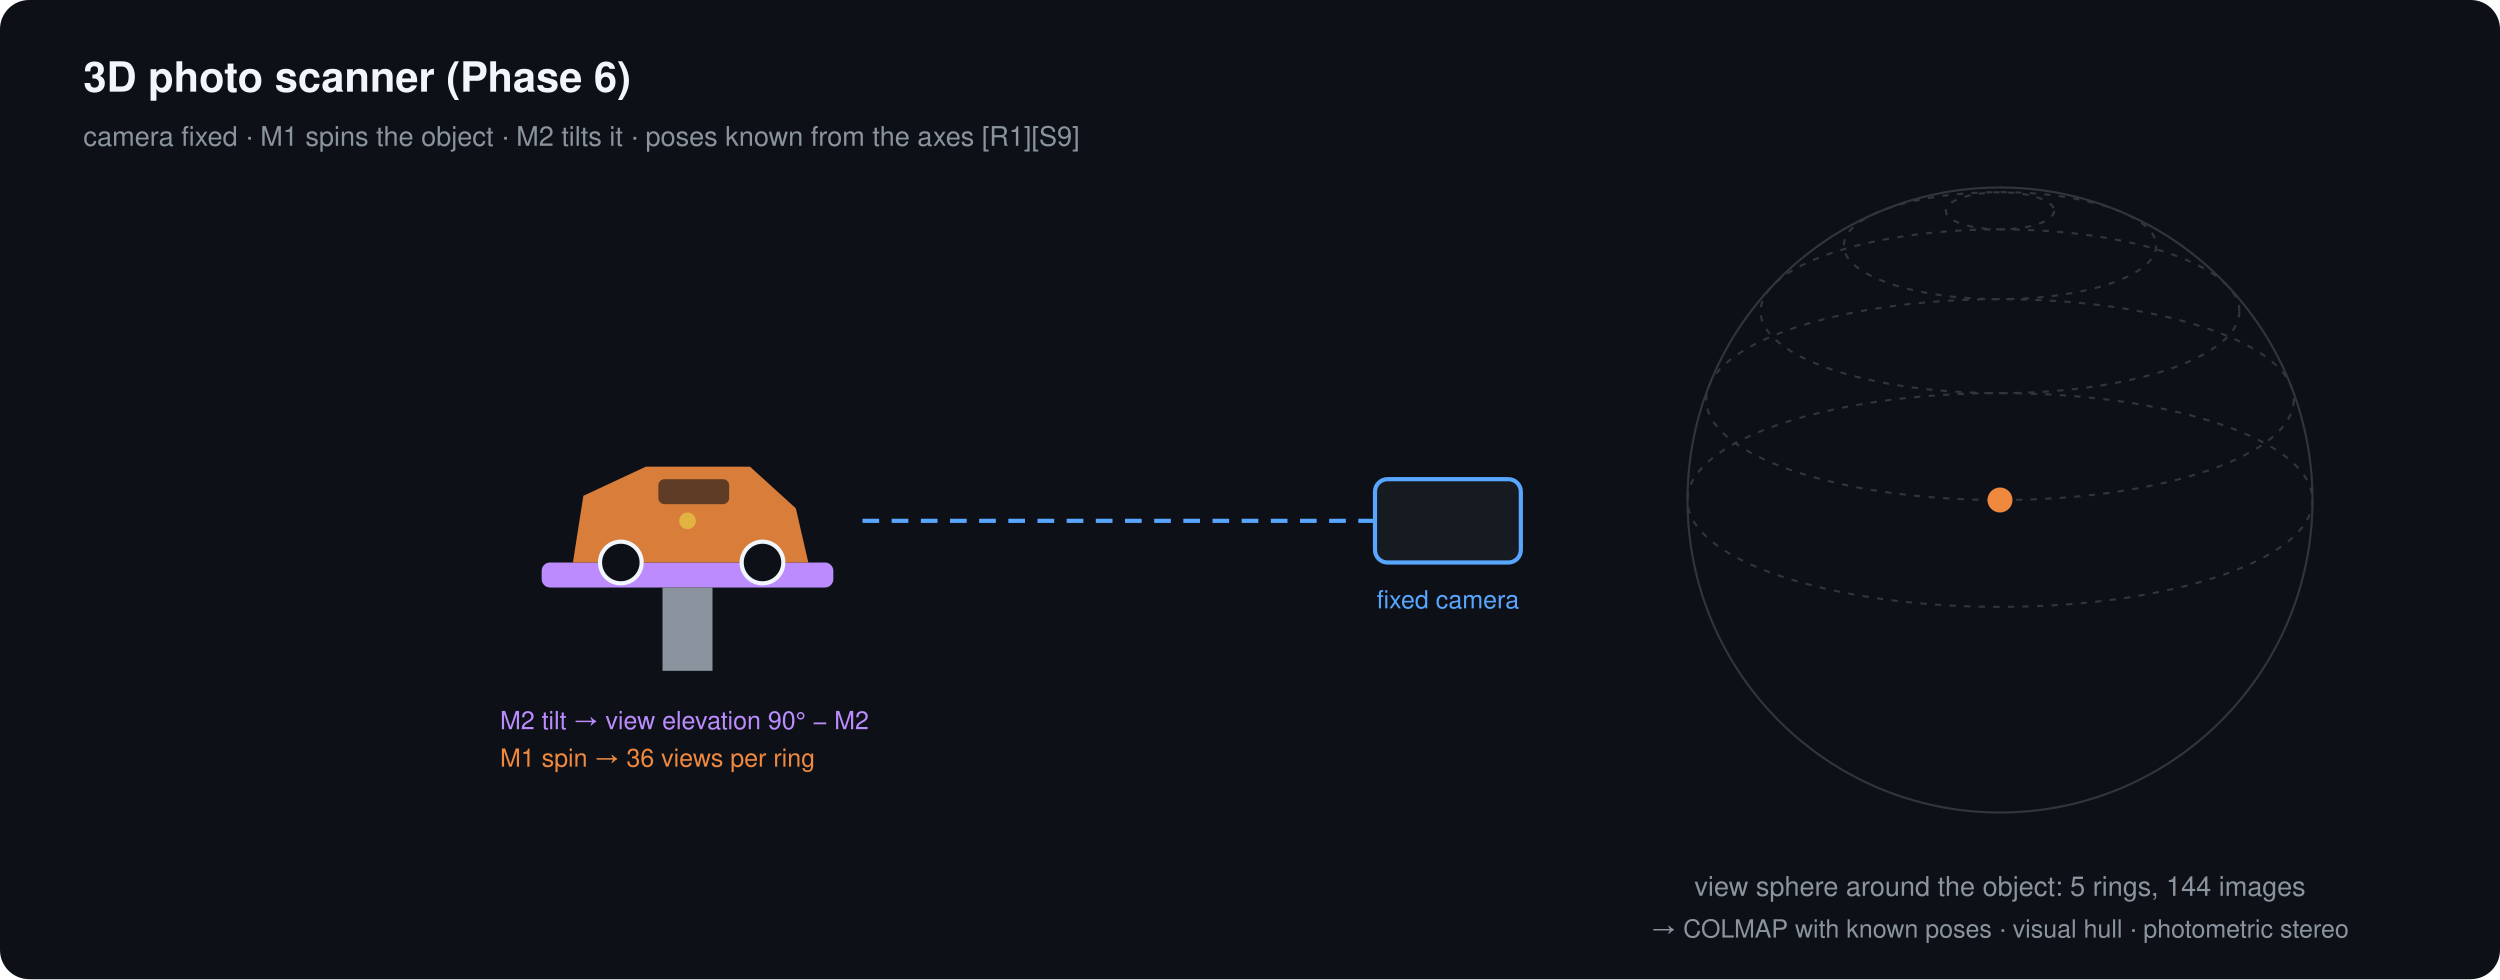
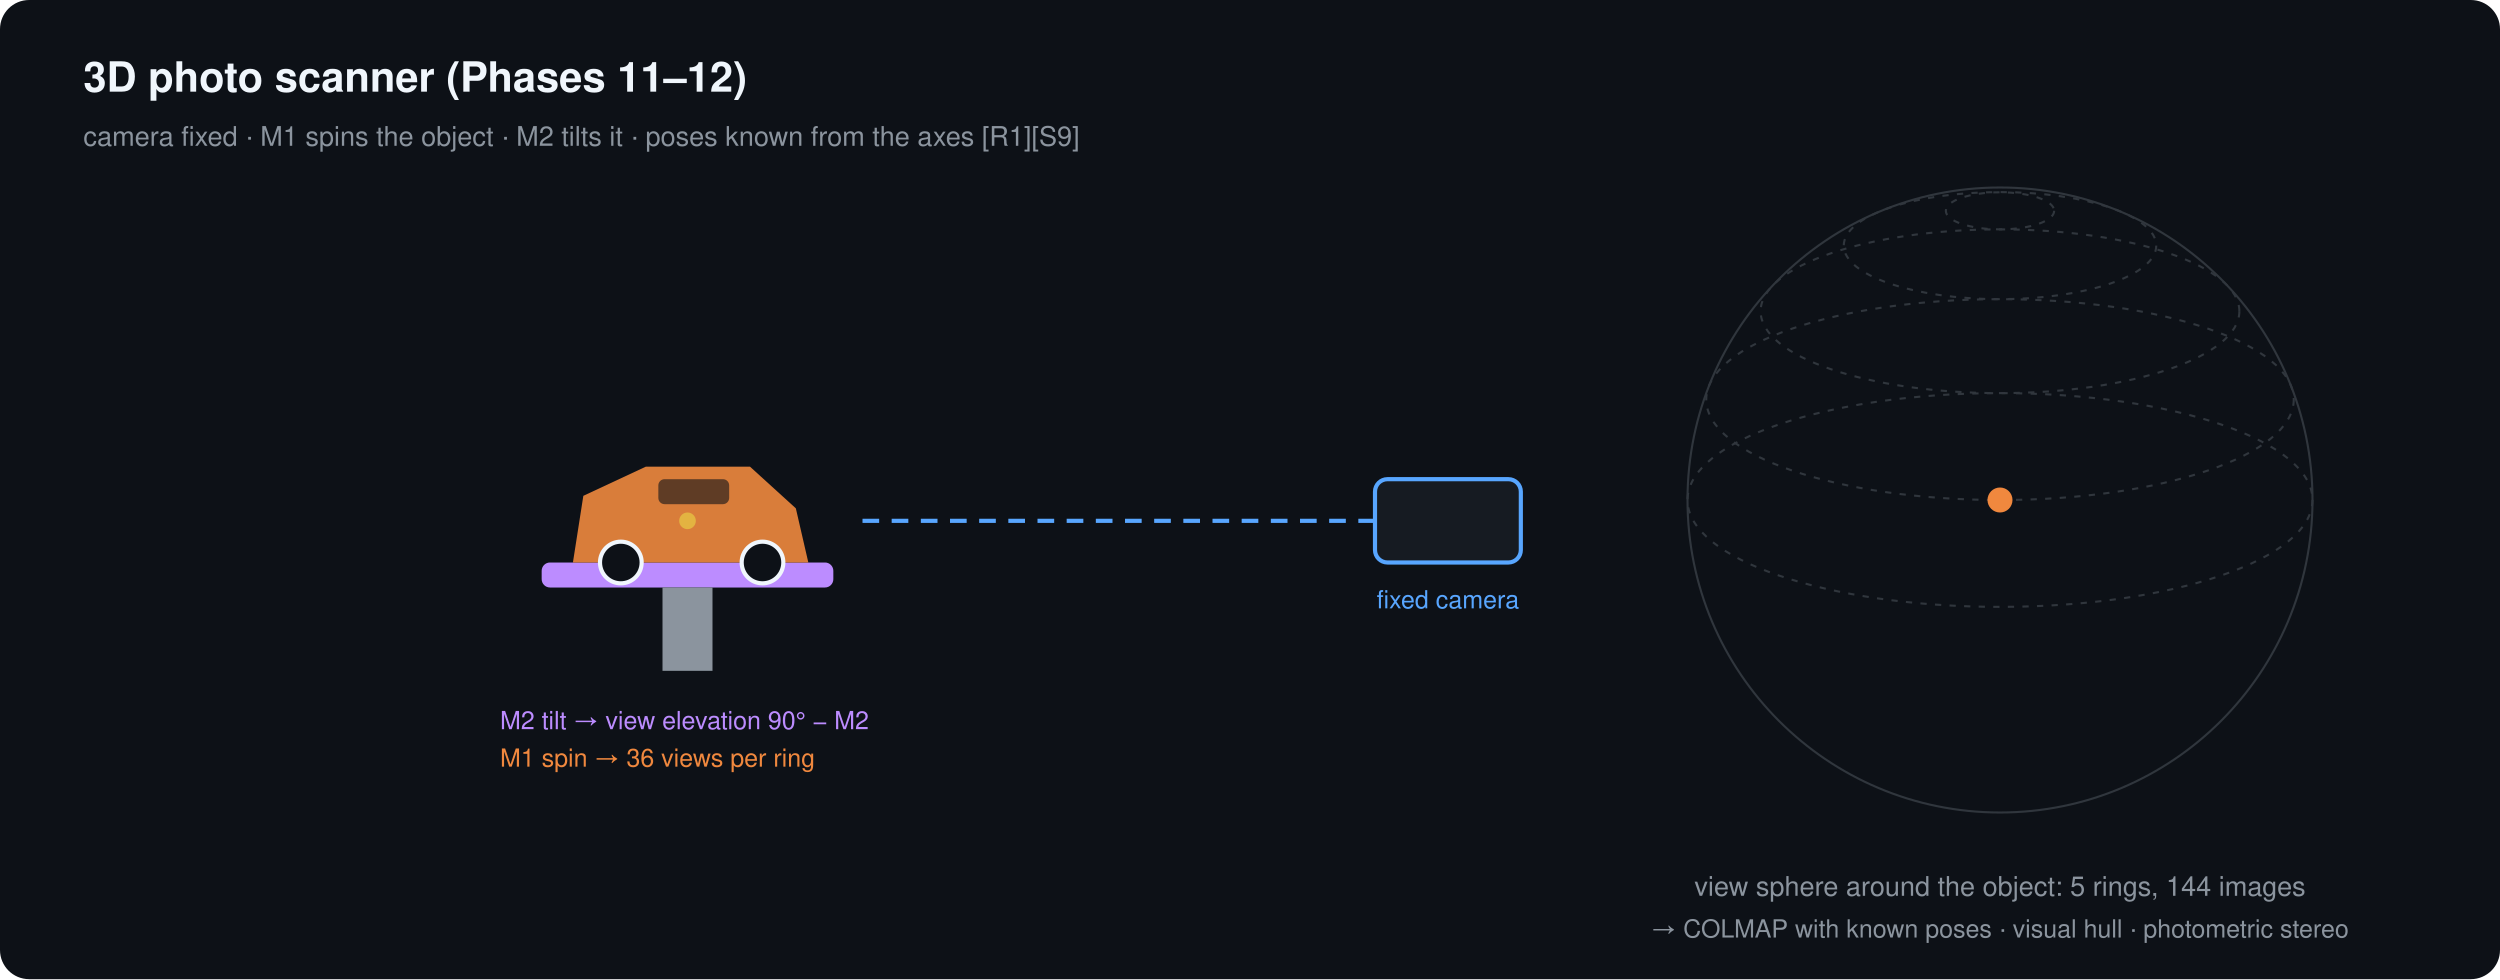
<svg xmlns="http://www.w3.org/2000/svg" viewBox="0 0 1200 470" font-family="Segoe UI,Helvetica,Arial,sans-serif">
  <style>.t{fill:#f0f6fc} .m{fill:#8b949e} .b{font-weight:600} </style>
  <rect width="1200" height="470" rx="14" fill="#0d1117" />
-   <text x="40" y="44" class="t b" font-size="20">3D photo scanner (Phase 6)</text>
+   <text x="40" y="44" class="t b" font-size="20">3D photo scanner (Phases 11–12)</text>
  <text x="40" y="70" class="m" font-size="13">camera fixed · M1 spins the object · M2 tilts it · poses known from the axes [R1][S9]</text>
  <g>
    <animateTransform attributeName="transform" type="rotate" values="0 330 230;-20 330 230;-40 330 230;-60 330 230;0 330 230" keyTimes="0;0.25;0.5;0.75;1" dur="12s" repeatCount="indefinite" calcMode="discrete" />
    <rect x="260" y="270" width="140" height="12" rx="4" fill="#bc8cff" />
    <rect x="318" y="282" width="24" height="40" fill="#8b949e" />
    <path d="M275 270 L280 238 L310 224 L360 224 L382 244 L388 270 Z" fill="#f0883e" opacity="0.9" />
    <rect x="316" y="230" width="34" height="12" rx="3" fill="#0d1117" opacity="0.6">
      <animate attributeName="x" values="290;340;290" dur="3s" repeatCount="indefinite" />
    </rect>
    <circle cx="298" cy="270" r="10" fill="#0d1117" stroke="#f0f6fc" stroke-width="2" />
    <circle cx="366" cy="270" r="10" fill="#0d1117" stroke="#f0f6fc" stroke-width="2" />
  </g>
  <circle cx="330" cy="250" r="4" fill="#e3b341" />
  <line x1="660" y1="250" x2="410" y2="250" stroke="#58a6ff" stroke-width="2" stroke-dasharray="8 6">
    <animate attributeName="stroke-dashoffset" from="0" to="28" dur="0.8s" repeatCount="indefinite" />
  </line>
  <rect x="660" y="230" width="70" height="40" rx="6" fill="#161b22" stroke="#58a6ff" stroke-width="2" />
  <rect x="660" y="230" width="70" height="40" rx="6" fill="#f0f6fc" opacity="0">
    <animate attributeName="opacity" values="0;0.6;0" dur="0.5s" repeatCount="indefinite" />
  </rect>
  <text x="695" y="292" fill="#58a6ff" font-size="12" text-anchor="middle">fixed camera</text>
  <text x="240" y="350" fill="#bc8cff" font-size="12">M2 tilt → view elevation 90° − M2</text>
  <text x="240" y="368" fill="#f0883e" font-size="12">M1 spin → 36 views per ring</text>
  <ellipse cx="960" cy="240" rx="150" ry="150" fill="none" stroke="#30363d" />
  <ellipse cx="960" cy="240.0" rx="150.0" ry="51.3" fill="none" stroke="#30363d" stroke-dasharray="3 4" />
  <circle cx="1110.0" cy="240.0" r="2.4" fill="#2d5a8c" opacity="0">
    <animate attributeName="opacity" values="0;0;1;1" keyTimes="0;0.000;0.010;1" dur="12s" repeatCount="indefinite" />
  </circle>
  <circle cx="1107.7" cy="248.9" r="2.4" fill="#2d5a8c" opacity="0">
    <animate attributeName="opacity" values="0;0;1;1" keyTimes="0;0.006;0.016;1" dur="12s" repeatCount="indefinite" />
  </circle>
  <circle cx="1101.0" cy="257.5" r="2.4" fill="#2d5a8c" opacity="0">
    <animate attributeName="opacity" values="0;0;1;1" keyTimes="0;0.012;0.022;1" dur="12s" repeatCount="indefinite" />
  </circle>
  <circle cx="1089.9" cy="265.7" r="2.4" fill="#2d5a8c" opacity="0">
    <animate attributeName="opacity" values="0;0;1;1" keyTimes="0;0.017;0.027;1" dur="12s" repeatCount="indefinite" />
  </circle>
  <circle cx="1074.9" cy="273.0" r="2.4" fill="#2d5a8c" opacity="0">
    <animate attributeName="opacity" values="0;0;1;1" keyTimes="0;0.023;0.033;1" dur="12s" repeatCount="indefinite" />
  </circle>
  <circle cx="1056.4" cy="279.3" r="2.4" fill="#2d5a8c" opacity="0">
    <animate attributeName="opacity" values="0;0;1;1" keyTimes="0;0.029;0.039;1" dur="12s" repeatCount="indefinite" />
  </circle>
  <circle cx="1035.0" cy="284.4" r="2.4" fill="#2d5a8c" opacity="0">
    <animate attributeName="opacity" values="0;0;1;1" keyTimes="0;0.035;0.045;1" dur="12s" repeatCount="indefinite" />
  </circle>
  <circle cx="1011.3" cy="288.2" r="2.4" fill="#2d5a8c" opacity="0">
    <animate attributeName="opacity" values="0;0;1;1" keyTimes="0;0.041;0.051;1" dur="12s" repeatCount="indefinite" />
  </circle>
  <circle cx="986.0" cy="290.5" r="2.4" fill="#2d5a8c" opacity="0">
    <animate attributeName="opacity" values="0;0;1;1" keyTimes="0;0.046;0.056;1" dur="12s" repeatCount="indefinite" />
  </circle>
  <circle cx="960.0" cy="291.3" r="2.4" fill="#2d5a8c" opacity="0">
    <animate attributeName="opacity" values="0;0;1;1" keyTimes="0;0.052;0.062;1" dur="12s" repeatCount="indefinite" />
  </circle>
  <circle cx="934.0" cy="290.5" r="2.4" fill="#2d5a8c" opacity="0">
    <animate attributeName="opacity" values="0;0;1;1" keyTimes="0;0.058;0.068;1" dur="12s" repeatCount="indefinite" />
  </circle>
  <circle cx="908.7" cy="288.2" r="2.4" fill="#2d5a8c" opacity="0">
    <animate attributeName="opacity" values="0;0;1;1" keyTimes="0;0.064;0.074;1" dur="12s" repeatCount="indefinite" />
  </circle>
  <circle cx="885.0" cy="284.4" r="2.4" fill="#2d5a8c" opacity="0">
    <animate attributeName="opacity" values="0;0;1;1" keyTimes="0;0.069;0.079;1" dur="12s" repeatCount="indefinite" />
  </circle>
  <circle cx="863.6" cy="279.3" r="2.4" fill="#2d5a8c" opacity="0">
    <animate attributeName="opacity" values="0;0;1;1" keyTimes="0;0.075;0.085;1" dur="12s" repeatCount="indefinite" />
  </circle>
  <circle cx="845.1" cy="273.0" r="2.4" fill="#2d5a8c" opacity="0">
    <animate attributeName="opacity" values="0;0;1;1" keyTimes="0;0.081;0.091;1" dur="12s" repeatCount="indefinite" />
  </circle>
  <circle cx="830.1" cy="265.7" r="2.4" fill="#2d5a8c" opacity="0">
    <animate attributeName="opacity" values="0;0;1;1" keyTimes="0;0.087;0.097;1" dur="12s" repeatCount="indefinite" />
  </circle>
  <circle cx="819.0" cy="257.5" r="2.4" fill="#2d5a8c" opacity="0">
    <animate attributeName="opacity" values="0;0;1;1" keyTimes="0;0.093;0.103;1" dur="12s" repeatCount="indefinite" />
  </circle>
  <circle cx="812.3" cy="248.9" r="2.4" fill="#2d5a8c" opacity="0">
    <animate attributeName="opacity" values="0;0;1;1" keyTimes="0;0.098;0.108;1" dur="12s" repeatCount="indefinite" />
  </circle>
  <circle cx="810.0" cy="240.0" r="2.4" fill="#2d5a8c" opacity="0">
    <animate attributeName="opacity" values="0;0;1;1" keyTimes="0;0.104;0.114;1" dur="12s" repeatCount="indefinite" />
  </circle>
  <circle cx="812.3" cy="231.1" r="3.2" fill="#58a6ff" opacity="0">
    <animate attributeName="opacity" values="0;0;1;1" keyTimes="0;0.110;0.120;1" dur="12s" repeatCount="indefinite" />
  </circle>
  <circle cx="819.0" cy="222.5" r="3.2" fill="#58a6ff" opacity="0">
    <animate attributeName="opacity" values="0;0;1;1" keyTimes="0;0.116;0.126;1" dur="12s" repeatCount="indefinite" />
  </circle>
  <circle cx="830.1" cy="214.3" r="3.2" fill="#58a6ff" opacity="0">
    <animate attributeName="opacity" values="0;0;1;1" keyTimes="0;0.122;0.132;1" dur="12s" repeatCount="indefinite" />
  </circle>
  <circle cx="845.1" cy="207.0" r="3.2" fill="#58a6ff" opacity="0">
    <animate attributeName="opacity" values="0;0;1;1" keyTimes="0;0.127;0.137;1" dur="12s" repeatCount="indefinite" />
  </circle>
  <circle cx="863.6" cy="200.7" r="3.2" fill="#58a6ff" opacity="0">
    <animate attributeName="opacity" values="0;0;1;1" keyTimes="0;0.133;0.143;1" dur="12s" repeatCount="indefinite" />
  </circle>
  <circle cx="885.0" cy="195.6" r="3.2" fill="#58a6ff" opacity="0">
    <animate attributeName="opacity" values="0;0;1;1" keyTimes="0;0.139;0.149;1" dur="12s" repeatCount="indefinite" />
  </circle>
  <circle cx="908.7" cy="191.8" r="3.2" fill="#58a6ff" opacity="0">
    <animate attributeName="opacity" values="0;0;1;1" keyTimes="0;0.145;0.155;1" dur="12s" repeatCount="indefinite" />
  </circle>
  <circle cx="934.0" cy="189.5" r="3.2" fill="#58a6ff" opacity="0">
    <animate attributeName="opacity" values="0;0;1;1" keyTimes="0;0.150;0.160;1" dur="12s" repeatCount="indefinite" />
  </circle>
  <circle cx="960.0" cy="188.7" r="3.2" fill="#58a6ff" opacity="0">
    <animate attributeName="opacity" values="0;0;1;1" keyTimes="0;0.156;0.166;1" dur="12s" repeatCount="indefinite" />
  </circle>
  <circle cx="986.0" cy="189.5" r="3.2" fill="#58a6ff" opacity="0">
    <animate attributeName="opacity" values="0;0;1;1" keyTimes="0;0.162;0.172;1" dur="12s" repeatCount="indefinite" />
  </circle>
  <circle cx="1011.3" cy="191.8" r="3.2" fill="#58a6ff" opacity="0">
    <animate attributeName="opacity" values="0;0;1;1" keyTimes="0;0.168;0.178;1" dur="12s" repeatCount="indefinite" />
  </circle>
  <circle cx="1035.0" cy="195.6" r="3.2" fill="#58a6ff" opacity="0">
    <animate attributeName="opacity" values="0;0;1;1" keyTimes="0;0.174;0.184;1" dur="12s" repeatCount="indefinite" />
  </circle>
  <circle cx="1056.4" cy="200.7" r="3.2" fill="#58a6ff" opacity="0">
    <animate attributeName="opacity" values="0;0;1;1" keyTimes="0;0.179;0.189;1" dur="12s" repeatCount="indefinite" />
  </circle>
  <circle cx="1074.9" cy="207.0" r="3.2" fill="#58a6ff" opacity="0">
    <animate attributeName="opacity" values="0;0;1;1" keyTimes="0;0.185;0.195;1" dur="12s" repeatCount="indefinite" />
  </circle>
  <circle cx="1089.9" cy="214.3" r="3.2" fill="#58a6ff" opacity="0">
    <animate attributeName="opacity" values="0;0;1;1" keyTimes="0;0.191;0.201;1" dur="12s" repeatCount="indefinite" />
  </circle>
  <circle cx="1101.0" cy="222.5" r="3.2" fill="#58a6ff" opacity="0">
    <animate attributeName="opacity" values="0;0;1;1" keyTimes="0;0.197;0.207;1" dur="12s" repeatCount="indefinite" />
  </circle>
  <circle cx="1107.7" cy="231.1" r="3.2" fill="#58a6ff" opacity="0">
    <animate attributeName="opacity" values="0;0;1;1" keyTimes="0;0.203;0.213;1" dur="12s" repeatCount="indefinite" />
  </circle>
  <ellipse cx="960" cy="191.8" rx="141.0" ry="48.2" fill="none" stroke="#30363d" stroke-dasharray="3 4" />
  <circle cx="1101.0" cy="191.8" r="2.4" fill="#2d5a8c" opacity="0">
    <animate attributeName="opacity" values="0;0;1;1" keyTimes="0;0.208;0.218;1" dur="12s" repeatCount="indefinite" />
  </circle>
  <circle cx="1098.8" cy="200.2" r="2.4" fill="#2d5a8c" opacity="0">
    <animate attributeName="opacity" values="0;0;1;1" keyTimes="0;0.214;0.224;1" dur="12s" repeatCount="indefinite" />
  </circle>
  <circle cx="1092.5" cy="208.3" r="2.4" fill="#2d5a8c" opacity="0">
    <animate attributeName="opacity" values="0;0;1;1" keyTimes="0;0.220;0.230;1" dur="12s" repeatCount="indefinite" />
  </circle>
  <circle cx="1082.1" cy="215.9" r="2.4" fill="#2d5a8c" opacity="0">
    <animate attributeName="opacity" values="0;0;1;1" keyTimes="0;0.226;0.236;1" dur="12s" repeatCount="indefinite" />
  </circle>
  <circle cx="1068.0" cy="222.8" r="2.4" fill="#2d5a8c" opacity="0">
    <animate attributeName="opacity" values="0;0;1;1" keyTimes="0;0.231;0.241;1" dur="12s" repeatCount="indefinite" />
  </circle>
  <circle cx="1050.6" cy="228.7" r="2.4" fill="#2d5a8c" opacity="0">
    <animate attributeName="opacity" values="0;0;1;1" keyTimes="0;0.237;0.247;1" dur="12s" repeatCount="indefinite" />
  </circle>
  <circle cx="1030.5" cy="233.5" r="2.4" fill="#2d5a8c" opacity="0">
    <animate attributeName="opacity" values="0;0;1;1" keyTimes="0;0.243;0.253;1" dur="12s" repeatCount="indefinite" />
  </circle>
  <circle cx="1008.2" cy="237.1" r="2.4" fill="#2d5a8c" opacity="0">
    <animate attributeName="opacity" values="0;0;1;1" keyTimes="0;0.249;0.259;1" dur="12s" repeatCount="indefinite" />
  </circle>
  <circle cx="984.5" cy="239.3" r="2.4" fill="#2d5a8c" opacity="0">
    <animate attributeName="opacity" values="0;0;1;1" keyTimes="0;0.255;0.265;1" dur="12s" repeatCount="indefinite" />
  </circle>
  <circle cx="960.0" cy="240.0" r="2.4" fill="#2d5a8c" opacity="0">
    <animate attributeName="opacity" values="0;0;1;1" keyTimes="0;0.260;0.270;1" dur="12s" repeatCount="indefinite" />
  </circle>
  <circle cx="935.5" cy="239.3" r="2.4" fill="#2d5a8c" opacity="0">
    <animate attributeName="opacity" values="0;0;1;1" keyTimes="0;0.266;0.276;1" dur="12s" repeatCount="indefinite" />
  </circle>
  <circle cx="911.8" cy="237.1" r="2.4" fill="#2d5a8c" opacity="0">
    <animate attributeName="opacity" values="0;0;1;1" keyTimes="0;0.272;0.282;1" dur="12s" repeatCount="indefinite" />
  </circle>
  <circle cx="889.5" cy="233.5" r="2.4" fill="#2d5a8c" opacity="0">
    <animate attributeName="opacity" values="0;0;1;1" keyTimes="0;0.278;0.288;1" dur="12s" repeatCount="indefinite" />
  </circle>
  <circle cx="869.4" cy="228.7" r="2.4" fill="#2d5a8c" opacity="0">
    <animate attributeName="opacity" values="0;0;1;1" keyTimes="0;0.284;0.294;1" dur="12s" repeatCount="indefinite" />
  </circle>
  <circle cx="852.0" cy="222.8" r="2.4" fill="#2d5a8c" opacity="0">
    <animate attributeName="opacity" values="0;0;1;1" keyTimes="0;0.289;0.299;1" dur="12s" repeatCount="indefinite" />
  </circle>
  <circle cx="837.9" cy="215.9" r="2.4" fill="#2d5a8c" opacity="0">
    <animate attributeName="opacity" values="0;0;1;1" keyTimes="0;0.295;0.305;1" dur="12s" repeatCount="indefinite" />
  </circle>
  <circle cx="827.5" cy="208.3" r="2.4" fill="#2d5a8c" opacity="0">
    <animate attributeName="opacity" values="0;0;1;1" keyTimes="0;0.301;0.311;1" dur="12s" repeatCount="indefinite" />
  </circle>
  <circle cx="821.2" cy="200.2" r="2.4" fill="#2d5a8c" opacity="0">
    <animate attributeName="opacity" values="0;0;1;1" keyTimes="0;0.307;0.317;1" dur="12s" repeatCount="indefinite" />
  </circle>
  <circle cx="819.0" cy="191.8" r="2.4" fill="#2d5a8c" opacity="0">
    <animate attributeName="opacity" values="0;0;1;1" keyTimes="0;0.312;0.323;1" dur="12s" repeatCount="indefinite" />
  </circle>
  <circle cx="821.2" cy="183.4" r="3.2" fill="#58a6ff" opacity="0">
    <animate attributeName="opacity" values="0;0;1;1" keyTimes="0;0.318;0.328;1" dur="12s" repeatCount="indefinite" />
  </circle>
  <circle cx="827.5" cy="175.3" r="3.2" fill="#58a6ff" opacity="0">
    <animate attributeName="opacity" values="0;0;1;1" keyTimes="0;0.324;0.334;1" dur="12s" repeatCount="indefinite" />
  </circle>
  <circle cx="837.9" cy="167.7" r="3.2" fill="#58a6ff" opacity="0">
    <animate attributeName="opacity" values="0;0;1;1" keyTimes="0;0.330;0.340;1" dur="12s" repeatCount="indefinite" />
  </circle>
  <circle cx="852.0" cy="160.8" r="3.2" fill="#58a6ff" opacity="0">
    <animate attributeName="opacity" values="0;0;1;1" keyTimes="0;0.336;0.346;1" dur="12s" repeatCount="indefinite" />
  </circle>
  <circle cx="869.4" cy="154.9" r="3.2" fill="#58a6ff" opacity="0">
    <animate attributeName="opacity" values="0;0;1;1" keyTimes="0;0.341;0.351;1" dur="12s" repeatCount="indefinite" />
  </circle>
  <circle cx="889.5" cy="150.0" r="3.2" fill="#58a6ff" opacity="0">
    <animate attributeName="opacity" values="0;0;1;1" keyTimes="0;0.347;0.357;1" dur="12s" repeatCount="indefinite" />
  </circle>
  <circle cx="911.8" cy="146.5" r="3.2" fill="#58a6ff" opacity="0">
    <animate attributeName="opacity" values="0;0;1;1" keyTimes="0;0.353;0.363;1" dur="12s" repeatCount="indefinite" />
  </circle>
  <circle cx="935.5" cy="144.3" r="3.2" fill="#58a6ff" opacity="0">
    <animate attributeName="opacity" values="0;0;1;1" keyTimes="0;0.359;0.369;1" dur="12s" repeatCount="indefinite" />
  </circle>
  <circle cx="960.0" cy="143.6" r="3.2" fill="#58a6ff" opacity="0">
    <animate attributeName="opacity" values="0;0;1;1" keyTimes="0;0.365;0.375;1" dur="12s" repeatCount="indefinite" />
  </circle>
  <circle cx="984.5" cy="144.3" r="3.2" fill="#58a6ff" opacity="0">
    <animate attributeName="opacity" values="0;0;1;1" keyTimes="0;0.370;0.380;1" dur="12s" repeatCount="indefinite" />
  </circle>
  <circle cx="1008.2" cy="146.5" r="3.2" fill="#58a6ff" opacity="0">
    <animate attributeName="opacity" values="0;0;1;1" keyTimes="0;0.376;0.386;1" dur="12s" repeatCount="indefinite" />
  </circle>
  <circle cx="1030.5" cy="150.0" r="3.2" fill="#58a6ff" opacity="0">
    <animate attributeName="opacity" values="0;0;1;1" keyTimes="0;0.382;0.392;1" dur="12s" repeatCount="indefinite" />
  </circle>
  <circle cx="1050.6" cy="154.9" r="3.2" fill="#58a6ff" opacity="0">
    <animate attributeName="opacity" values="0;0;1;1" keyTimes="0;0.388;0.398;1" dur="12s" repeatCount="indefinite" />
  </circle>
  <circle cx="1068.0" cy="160.8" r="3.2" fill="#58a6ff" opacity="0">
    <animate attributeName="opacity" values="0;0;1;1" keyTimes="0;0.394;0.404;1" dur="12s" repeatCount="indefinite" />
  </circle>
  <circle cx="1082.1" cy="167.7" r="3.2" fill="#58a6ff" opacity="0">
    <animate attributeName="opacity" values="0;0;1;1" keyTimes="0;0.399;0.409;1" dur="12s" repeatCount="indefinite" />
  </circle>
  <circle cx="1092.5" cy="175.3" r="3.2" fill="#58a6ff" opacity="0">
    <animate attributeName="opacity" values="0;0;1;1" keyTimes="0;0.405;0.415;1" dur="12s" repeatCount="indefinite" />
  </circle>
  <circle cx="1098.8" cy="183.4" r="3.2" fill="#58a6ff" opacity="0">
    <animate attributeName="opacity" values="0;0;1;1" keyTimes="0;0.411;0.421;1" dur="12s" repeatCount="indefinite" />
  </circle>
  <ellipse cx="960" cy="149.4" rx="114.9" ry="39.3" fill="none" stroke="#30363d" stroke-dasharray="3 4" />
  <circle cx="1074.9" cy="149.4" r="2.4" fill="#2d5a8c" opacity="0">
    <animate attributeName="opacity" values="0;0;1;1" keyTimes="0;0.417;0.427;1" dur="12s" repeatCount="indefinite" />
  </circle>
  <circle cx="1073.2" cy="156.2" r="2.4" fill="#2d5a8c" opacity="0">
    <animate attributeName="opacity" values="0;0;1;1" keyTimes="0;0.422;0.432;1" dur="12s" repeatCount="indefinite" />
  </circle>
  <circle cx="1068.0" cy="162.8" r="2.4" fill="#2d5a8c" opacity="0">
    <animate attributeName="opacity" values="0;0;1;1" keyTimes="0;0.428;0.438;1" dur="12s" repeatCount="indefinite" />
  </circle>
  <circle cx="1059.5" cy="169.0" r="2.4" fill="#2d5a8c" opacity="0">
    <animate attributeName="opacity" values="0;0;1;1" keyTimes="0;0.434;0.444;1" dur="12s" repeatCount="indefinite" />
  </circle>
  <circle cx="1048.0" cy="174.7" r="2.4" fill="#2d5a8c" opacity="0">
    <animate attributeName="opacity" values="0;0;1;1" keyTimes="0;0.440;0.450;1" dur="12s" repeatCount="indefinite" />
  </circle>
  <circle cx="1033.9" cy="179.5" r="2.4" fill="#2d5a8c" opacity="0">
    <animate attributeName="opacity" values="0;0;1;1" keyTimes="0;0.446;0.456;1" dur="12s" repeatCount="indefinite" />
  </circle>
  <circle cx="1017.5" cy="183.4" r="2.4" fill="#2d5a8c" opacity="0">
    <animate attributeName="opacity" values="0;0;1;1" keyTimes="0;0.451;0.461;1" dur="12s" repeatCount="indefinite" />
  </circle>
  <circle cx="999.3" cy="186.3" r="2.4" fill="#2d5a8c" opacity="0">
    <animate attributeName="opacity" values="0;0;1;1" keyTimes="0;0.457;0.467;1" dur="12s" repeatCount="indefinite" />
  </circle>
  <circle cx="980.0" cy="188.1" r="2.4" fill="#2d5a8c" opacity="0">
    <animate attributeName="opacity" values="0;0;1;1" keyTimes="0;0.463;0.473;1" dur="12s" repeatCount="indefinite" />
  </circle>
  <circle cx="960.0" cy="188.7" r="2.4" fill="#2d5a8c" opacity="0">
    <animate attributeName="opacity" values="0;0;1;1" keyTimes="0;0.469;0.479;1" dur="12s" repeatCount="indefinite" />
  </circle>
  <circle cx="940.0" cy="188.1" r="2.4" fill="#2d5a8c" opacity="0">
    <animate attributeName="opacity" values="0;0;1;1" keyTimes="0;0.475;0.485;1" dur="12s" repeatCount="indefinite" />
  </circle>
  <circle cx="920.7" cy="186.3" r="2.4" fill="#2d5a8c" opacity="0">
    <animate attributeName="opacity" values="0;0;1;1" keyTimes="0;0.480;0.490;1" dur="12s" repeatCount="indefinite" />
  </circle>
  <circle cx="902.5" cy="183.4" r="2.4" fill="#2d5a8c" opacity="0">
    <animate attributeName="opacity" values="0;0;1;1" keyTimes="0;0.486;0.496;1" dur="12s" repeatCount="indefinite" />
  </circle>
  <circle cx="886.1" cy="179.5" r="2.4" fill="#2d5a8c" opacity="0">
    <animate attributeName="opacity" values="0;0;1;1" keyTimes="0;0.492;0.502;1" dur="12s" repeatCount="indefinite" />
  </circle>
  <circle cx="872.0" cy="174.7" r="2.4" fill="#2d5a8c" opacity="0">
    <animate attributeName="opacity" values="0;0;1;1" keyTimes="0;0.498;0.508;1" dur="12s" repeatCount="indefinite" />
  </circle>
  <circle cx="860.5" cy="169.0" r="2.4" fill="#2d5a8c" opacity="0">
    <animate attributeName="opacity" values="0;0;1;1" keyTimes="0;0.503;0.513;1" dur="12s" repeatCount="indefinite" />
  </circle>
  <circle cx="852.0" cy="162.8" r="2.4" fill="#2d5a8c" opacity="0">
    <animate attributeName="opacity" values="0;0;1;1" keyTimes="0;0.509;0.519;1" dur="12s" repeatCount="indefinite" />
  </circle>
  <circle cx="846.8" cy="156.2" r="2.4" fill="#2d5a8c" opacity="0">
    <animate attributeName="opacity" values="0;0;1;1" keyTimes="0;0.515;0.525;1" dur="12s" repeatCount="indefinite" />
  </circle>
  <circle cx="845.1" cy="149.4" r="2.4" fill="#2d5a8c" opacity="0">
    <animate attributeName="opacity" values="0;0;1;1" keyTimes="0;0.521;0.531;1" dur="12s" repeatCount="indefinite" />
  </circle>
  <circle cx="846.8" cy="142.6" r="3.2" fill="#58a6ff" opacity="0">
    <animate attributeName="opacity" values="0;0;1;1" keyTimes="0;0.527;0.537;1" dur="12s" repeatCount="indefinite" />
  </circle>
  <circle cx="852.0" cy="136.0" r="3.2" fill="#58a6ff" opacity="0">
    <animate attributeName="opacity" values="0;0;1;1" keyTimes="0;0.532;0.542;1" dur="12s" repeatCount="indefinite" />
  </circle>
  <circle cx="860.5" cy="129.7" r="3.2" fill="#58a6ff" opacity="0">
    <animate attributeName="opacity" values="0;0;1;1" keyTimes="0;0.538;0.548;1" dur="12s" repeatCount="indefinite" />
  </circle>
  <circle cx="872.0" cy="124.1" r="3.2" fill="#58a6ff" opacity="0">
    <animate attributeName="opacity" values="0;0;1;1" keyTimes="0;0.544;0.554;1" dur="12s" repeatCount="indefinite" />
  </circle>
  <circle cx="886.1" cy="119.3" r="3.2" fill="#58a6ff" opacity="0">
    <animate attributeName="opacity" values="0;0;1;1" keyTimes="0;0.550;0.560;1" dur="12s" repeatCount="indefinite" />
  </circle>
  <circle cx="902.5" cy="115.4" r="3.2" fill="#58a6ff" opacity="0">
    <animate attributeName="opacity" values="0;0;1;1" keyTimes="0;0.556;0.566;1" dur="12s" repeatCount="indefinite" />
  </circle>
  <circle cx="920.7" cy="112.5" r="3.2" fill="#58a6ff" opacity="0">
    <animate attributeName="opacity" values="0;0;1;1" keyTimes="0;0.561;0.571;1" dur="12s" repeatCount="indefinite" />
  </circle>
  <circle cx="940.0" cy="110.7" r="3.2" fill="#58a6ff" opacity="0">
    <animate attributeName="opacity" values="0;0;1;1" keyTimes="0;0.567;0.577;1" dur="12s" repeatCount="indefinite" />
  </circle>
  <circle cx="960.0" cy="110.1" r="3.2" fill="#58a6ff" opacity="0">
    <animate attributeName="opacity" values="0;0;1;1" keyTimes="0;0.573;0.583;1" dur="12s" repeatCount="indefinite" />
  </circle>
  <circle cx="980.0" cy="110.7" r="3.2" fill="#58a6ff" opacity="0">
    <animate attributeName="opacity" values="0;0;1;1" keyTimes="0;0.579;0.589;1" dur="12s" repeatCount="indefinite" />
  </circle>
  <circle cx="999.3" cy="112.5" r="3.2" fill="#58a6ff" opacity="0">
    <animate attributeName="opacity" values="0;0;1;1" keyTimes="0;0.584;0.594;1" dur="12s" repeatCount="indefinite" />
  </circle>
  <circle cx="1017.5" cy="115.4" r="3.2" fill="#58a6ff" opacity="0">
    <animate attributeName="opacity" values="0;0;1;1" keyTimes="0;0.590;0.600;1" dur="12s" repeatCount="indefinite" />
  </circle>
  <circle cx="1033.9" cy="119.3" r="3.2" fill="#58a6ff" opacity="0">
    <animate attributeName="opacity" values="0;0;1;1" keyTimes="0;0.596;0.606;1" dur="12s" repeatCount="indefinite" />
  </circle>
  <circle cx="1048.0" cy="124.1" r="3.2" fill="#58a6ff" opacity="0">
    <animate attributeName="opacity" values="0;0;1;1" keyTimes="0;0.602;0.612;1" dur="12s" repeatCount="indefinite" />
  </circle>
  <circle cx="1059.5" cy="129.7" r="3.2" fill="#58a6ff" opacity="0">
    <animate attributeName="opacity" values="0;0;1;1" keyTimes="0;0.608;0.618;1" dur="12s" repeatCount="indefinite" />
  </circle>
  <circle cx="1068.0" cy="136.0" r="3.2" fill="#58a6ff" opacity="0">
    <animate attributeName="opacity" values="0;0;1;1" keyTimes="0;0.613;0.623;1" dur="12s" repeatCount="indefinite" />
  </circle>
  <circle cx="1073.2" cy="142.6" r="3.2" fill="#58a6ff" opacity="0">
    <animate attributeName="opacity" values="0;0;1;1" keyTimes="0;0.619;0.629;1" dur="12s" repeatCount="indefinite" />
  </circle>
  <ellipse cx="960" cy="117.9" rx="75.0" ry="25.7" fill="none" stroke="#30363d" stroke-dasharray="3 4" />
  <circle cx="1035.0" cy="117.9" r="2.4" fill="#2d5a8c" opacity="0">
    <animate attributeName="opacity" values="0;0;1;1" keyTimes="0;0.625;0.635;1" dur="12s" repeatCount="indefinite" />
  </circle>
  <circle cx="1032.4" cy="124.6" r="2.4" fill="#2d5a8c" opacity="0">
    <animate attributeName="opacity" values="0;0;1;1" keyTimes="0;0.631;0.641;1" dur="12s" repeatCount="indefinite" />
  </circle>
  <circle cx="1025.0" cy="130.8" r="2.4" fill="#2d5a8c" opacity="0">
    <animate attributeName="opacity" values="0;0;1;1" keyTimes="0;0.637;0.647;1" dur="12s" repeatCount="indefinite" />
  </circle>
  <circle cx="1013.0" cy="136.1" r="2.4" fill="#2d5a8c" opacity="0">
    <animate attributeName="opacity" values="0;0;1;1" keyTimes="0;0.642;0.652;1" dur="12s" repeatCount="indefinite" />
  </circle>
  <circle cx="997.5" cy="140.1" r="2.4" fill="#2d5a8c" opacity="0">
    <animate attributeName="opacity" values="0;0;1;1" keyTimes="0;0.648;0.658;1" dur="12s" repeatCount="indefinite" />
  </circle>
  <circle cx="979.4" cy="142.7" r="2.4" fill="#2d5a8c" opacity="0">
    <animate attributeName="opacity" values="0;0;1;1" keyTimes="0;0.654;0.664;1" dur="12s" repeatCount="indefinite" />
  </circle>
  <circle cx="960.0" cy="143.6" r="2.4" fill="#2d5a8c" opacity="0">
    <animate attributeName="opacity" values="0;0;1;1" keyTimes="0;0.660;0.670;1" dur="12s" repeatCount="indefinite" />
  </circle>
  <circle cx="940.6" cy="142.7" r="2.4" fill="#2d5a8c" opacity="0">
    <animate attributeName="opacity" values="0;0;1;1" keyTimes="0;0.666;0.676;1" dur="12s" repeatCount="indefinite" />
  </circle>
  <circle cx="922.5" cy="140.1" r="2.4" fill="#2d5a8c" opacity="0">
    <animate attributeName="opacity" values="0;0;1;1" keyTimes="0;0.671;0.681;1" dur="12s" repeatCount="indefinite" />
  </circle>
  <circle cx="907.0" cy="136.1" r="2.4" fill="#2d5a8c" opacity="0">
    <animate attributeName="opacity" values="0;0;1;1" keyTimes="0;0.677;0.687;1" dur="12s" repeatCount="indefinite" />
  </circle>
  <circle cx="895.0" cy="130.8" r="2.4" fill="#2d5a8c" opacity="0">
    <animate attributeName="opacity" values="0;0;1;1" keyTimes="0;0.683;0.693;1" dur="12s" repeatCount="indefinite" />
  </circle>
  <circle cx="887.6" cy="124.6" r="2.4" fill="#2d5a8c" opacity="0">
    <animate attributeName="opacity" values="0;0;1;1" keyTimes="0;0.689;0.699;1" dur="12s" repeatCount="indefinite" />
  </circle>
  <circle cx="885.0" cy="117.9" r="2.4" fill="#2d5a8c" opacity="0">
    <animate attributeName="opacity" values="0;0;1;1" keyTimes="0;0.694;0.704;1" dur="12s" repeatCount="indefinite" />
  </circle>
  <circle cx="887.6" cy="111.3" r="3.2" fill="#58a6ff" opacity="0">
    <animate attributeName="opacity" values="0;0;1;1" keyTimes="0;0.700;0.710;1" dur="12s" repeatCount="indefinite" />
  </circle>
  <circle cx="895.0" cy="105.1" r="3.2" fill="#58a6ff" opacity="0">
    <animate attributeName="opacity" values="0;0;1;1" keyTimes="0;0.706;0.716;1" dur="12s" repeatCount="indefinite" />
  </circle>
  <circle cx="907.0" cy="99.8" r="3.2" fill="#58a6ff" opacity="0">
    <animate attributeName="opacity" values="0;0;1;1" keyTimes="0;0.712;0.722;1" dur="12s" repeatCount="indefinite" />
  </circle>
  <circle cx="922.5" cy="95.7" r="3.2" fill="#58a6ff" opacity="0">
    <animate attributeName="opacity" values="0;0;1;1" keyTimes="0;0.718;0.728;1" dur="12s" repeatCount="indefinite" />
  </circle>
  <circle cx="940.6" cy="93.2" r="3.2" fill="#58a6ff" opacity="0">
    <animate attributeName="opacity" values="0;0;1;1" keyTimes="0;0.723;0.733;1" dur="12s" repeatCount="indefinite" />
  </circle>
  <circle cx="960.0" cy="92.3" r="3.2" fill="#58a6ff" opacity="0">
    <animate attributeName="opacity" values="0;0;1;1" keyTimes="0;0.729;0.739;1" dur="12s" repeatCount="indefinite" />
  </circle>
  <circle cx="979.4" cy="93.2" r="3.2" fill="#58a6ff" opacity="0">
    <animate attributeName="opacity" values="0;0;1;1" keyTimes="0;0.735;0.745;1" dur="12s" repeatCount="indefinite" />
  </circle>
  <circle cx="997.5" cy="95.7" r="3.2" fill="#58a6ff" opacity="0">
    <animate attributeName="opacity" values="0;0;1;1" keyTimes="0;0.741;0.751;1" dur="12s" repeatCount="indefinite" />
  </circle>
  <circle cx="1013.0" cy="99.8" r="3.2" fill="#58a6ff" opacity="0">
    <animate attributeName="opacity" values="0;0;1;1" keyTimes="0;0.747;0.757;1" dur="12s" repeatCount="indefinite" />
  </circle>
  <circle cx="1025.0" cy="105.1" r="3.2" fill="#58a6ff" opacity="0">
    <animate attributeName="opacity" values="0;0;1;1" keyTimes="0;0.752;0.762;1" dur="12s" repeatCount="indefinite" />
  </circle>
  <circle cx="1032.4" cy="111.3" r="3.2" fill="#58a6ff" opacity="0">
    <animate attributeName="opacity" values="0;0;1;1" keyTimes="0;0.758;0.768;1" dur="12s" repeatCount="indefinite" />
  </circle>
  <ellipse cx="960" cy="101.2" rx="26.0" ry="8.9" fill="none" stroke="#30363d" stroke-dasharray="3 4" />
  <circle cx="986.0" cy="101.2" r="2.4" fill="#2d5a8c" opacity="0">
    <animate attributeName="opacity" values="0;0;1;1" keyTimes="0;0.764;0.774;1" dur="12s" repeatCount="indefinite" />
  </circle>
  <circle cx="982.6" cy="105.6" r="2.4" fill="#2d5a8c" opacity="0">
    <animate attributeName="opacity" values="0;0;1;1" keyTimes="0;0.770;0.780;1" dur="12s" repeatCount="indefinite" />
  </circle>
  <circle cx="973.0" cy="108.9" r="2.4" fill="#2d5a8c" opacity="0">
    <animate attributeName="opacity" values="0;0;1;1" keyTimes="0;0.775;0.785;1" dur="12s" repeatCount="indefinite" />
  </circle>
  <circle cx="960.0" cy="110.1" r="2.4" fill="#2d5a8c" opacity="0">
    <animate attributeName="opacity" values="0;0;1;1" keyTimes="0;0.781;0.791;1" dur="12s" repeatCount="indefinite" />
  </circle>
  <circle cx="947.0" cy="108.9" r="2.4" fill="#2d5a8c" opacity="0">
    <animate attributeName="opacity" values="0;0;1;1" keyTimes="0;0.787;0.797;1" dur="12s" repeatCount="indefinite" />
  </circle>
  <circle cx="937.4" cy="105.6" r="2.4" fill="#2d5a8c" opacity="0">
    <animate attributeName="opacity" values="0;0;1;1" keyTimes="0;0.793;0.803;1" dur="12s" repeatCount="indefinite" />
  </circle>
  <circle cx="934.0" cy="101.2" r="2.4" fill="#2d5a8c" opacity="0">
    <animate attributeName="opacity" values="0;0;1;1" keyTimes="0;0.799;0.809;1" dur="12s" repeatCount="indefinite" />
  </circle>
  <circle cx="937.4" cy="96.7" r="3.2" fill="#58a6ff" opacity="0">
    <animate attributeName="opacity" values="0;0;1;1" keyTimes="0;0.804;0.814;1" dur="12s" repeatCount="indefinite" />
  </circle>
  <circle cx="947.0" cy="93.5" r="3.2" fill="#58a6ff" opacity="0">
    <animate attributeName="opacity" values="0;0;1;1" keyTimes="0;0.810;0.820;1" dur="12s" repeatCount="indefinite" />
  </circle>
  <circle cx="960.0" cy="92.3" r="3.2" fill="#58a6ff" opacity="0">
    <animate attributeName="opacity" values="0;0;1;1" keyTimes="0;0.816;0.826;1" dur="12s" repeatCount="indefinite" />
  </circle>
  <circle cx="973.0" cy="93.5" r="3.2" fill="#58a6ff" opacity="0">
    <animate attributeName="opacity" values="0;0;1;1" keyTimes="0;0.822;0.832;1" dur="12s" repeatCount="indefinite" />
  </circle>
  <circle cx="982.6" cy="96.7" r="3.2" fill="#58a6ff" opacity="0">
    <animate attributeName="opacity" values="0;0;1;1" keyTimes="0;0.828;0.838;1" dur="12s" repeatCount="indefinite" />
  </circle>
  <circle cx="960" cy="240" r="6" fill="#f0883e" />
  <text x="960" y="430" class="m" font-size="13" text-anchor="middle">view sphere around the object: 5 rings, 144 images</text>
  <text x="960" y="450" class="m" font-size="12" text-anchor="middle">→ COLMAP with known poses · visual hull · photometric stereo</text>
</svg>
